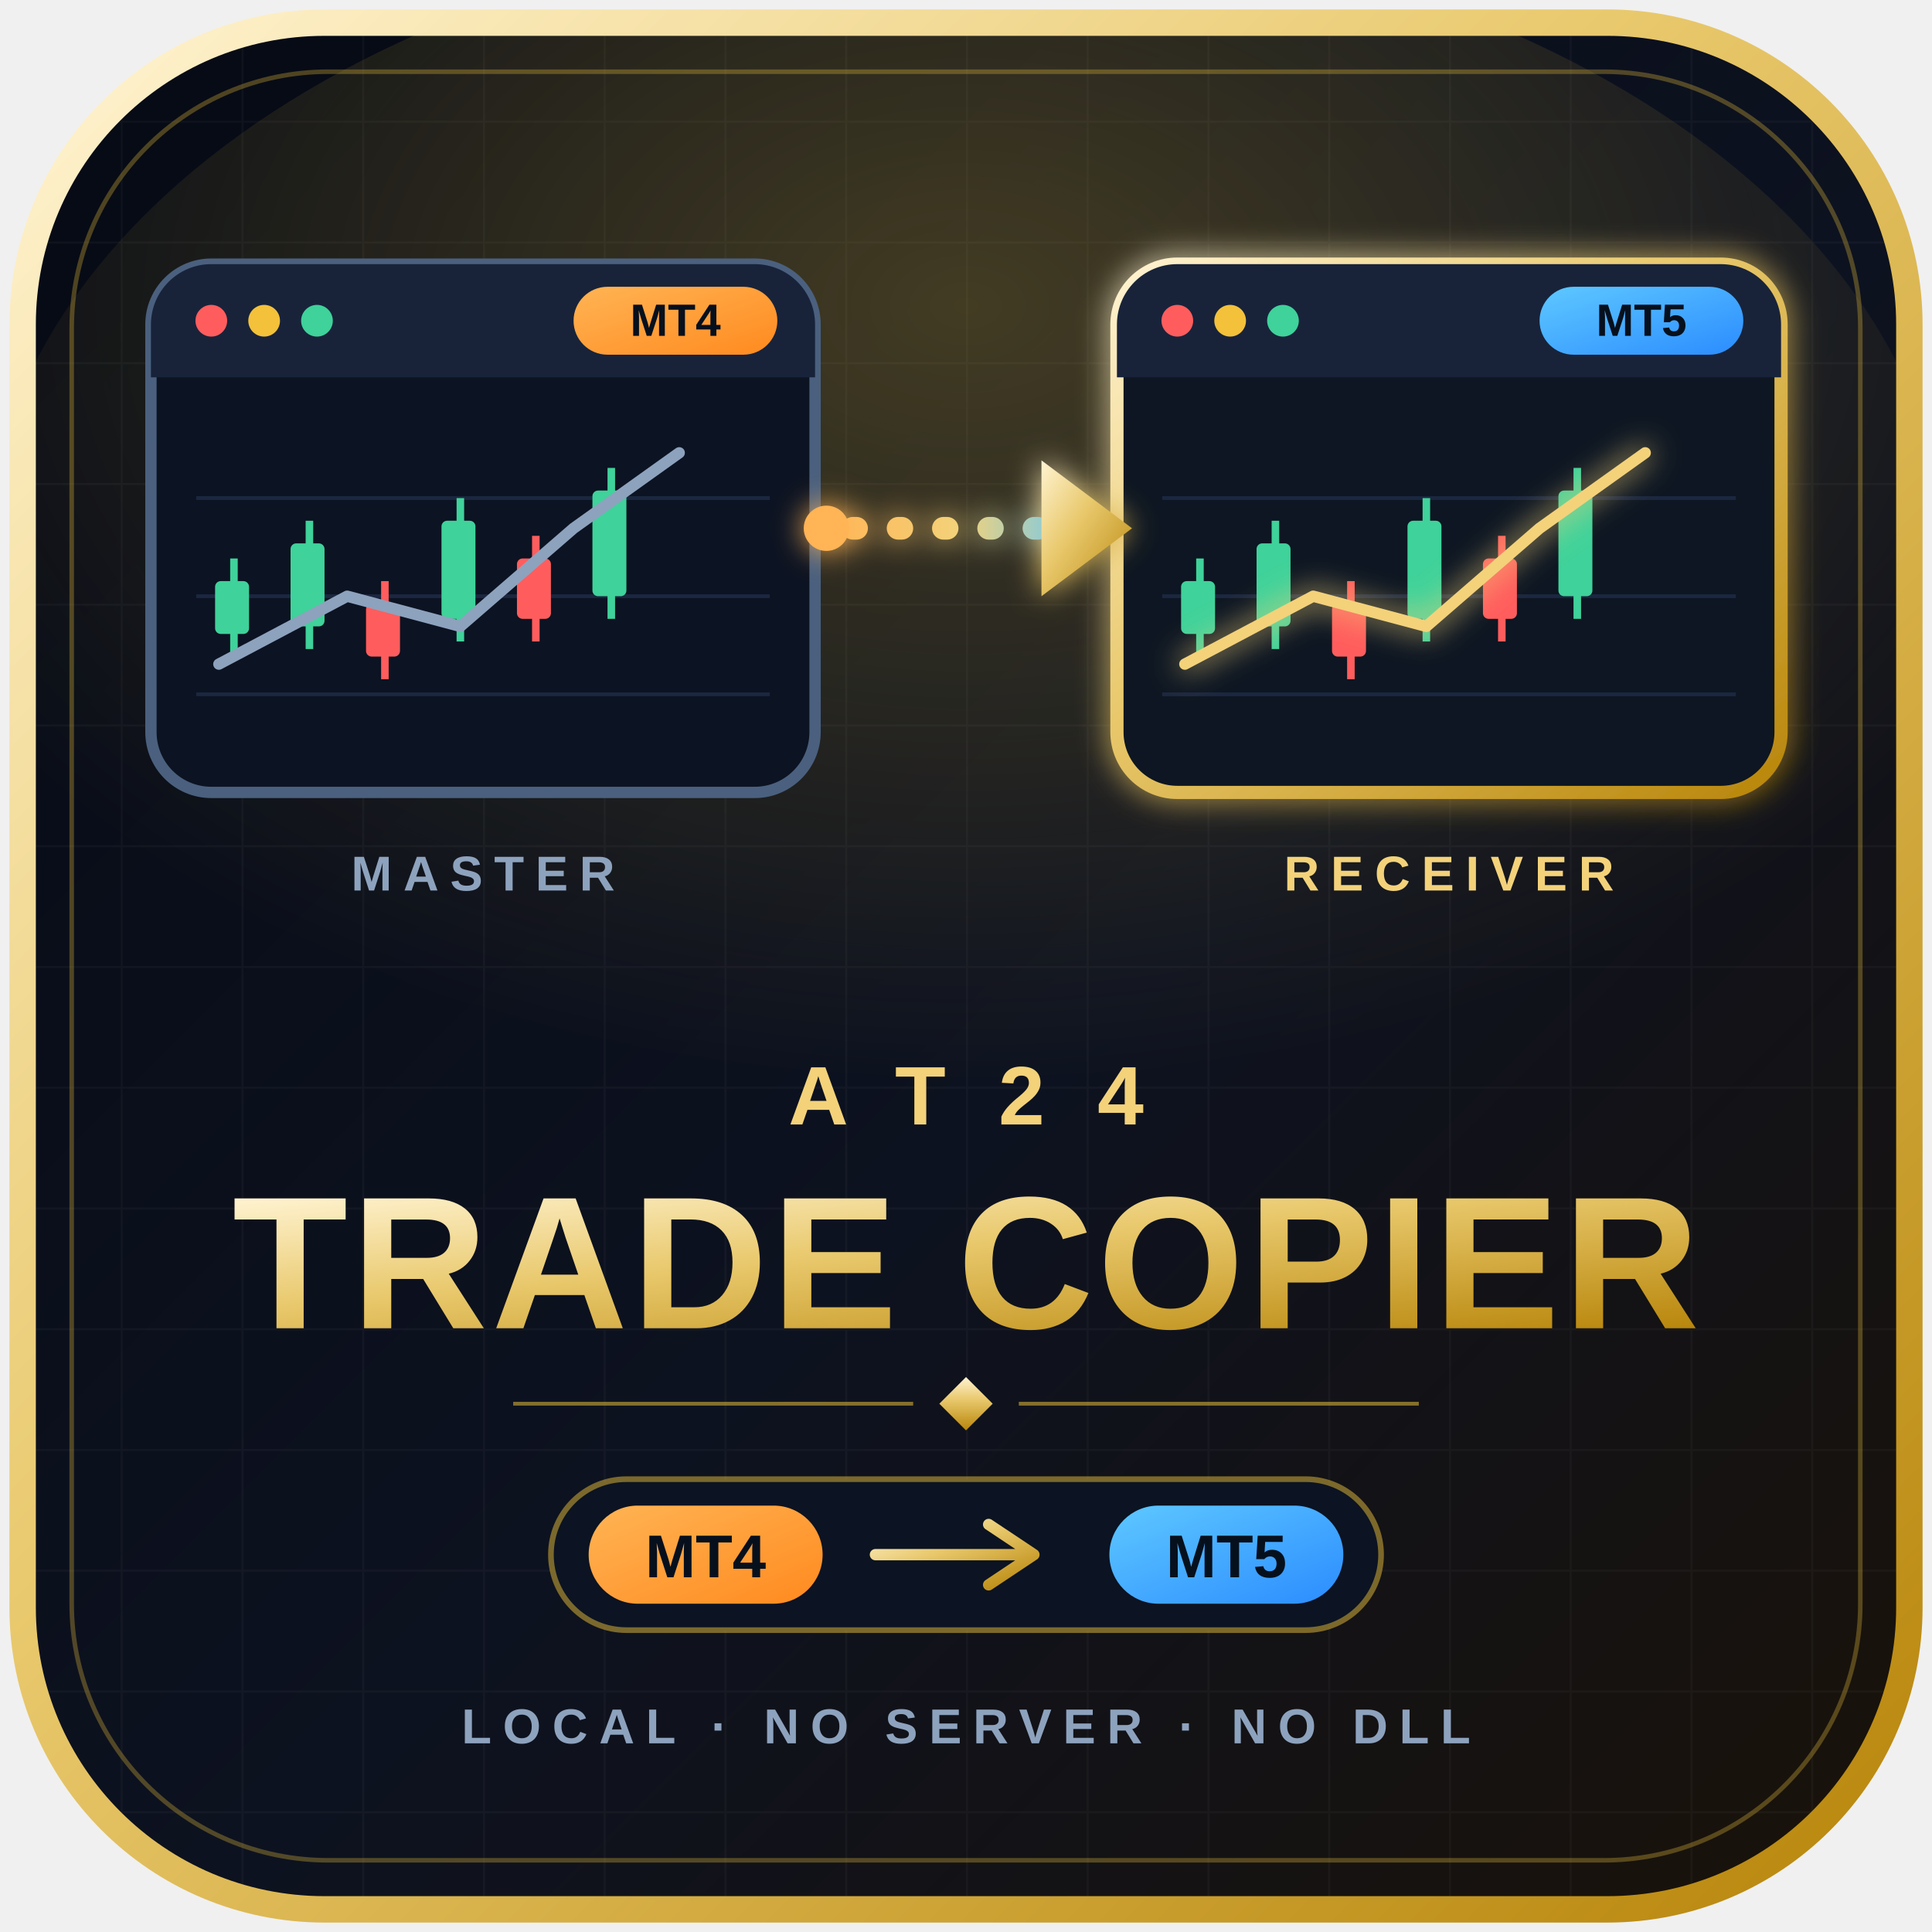
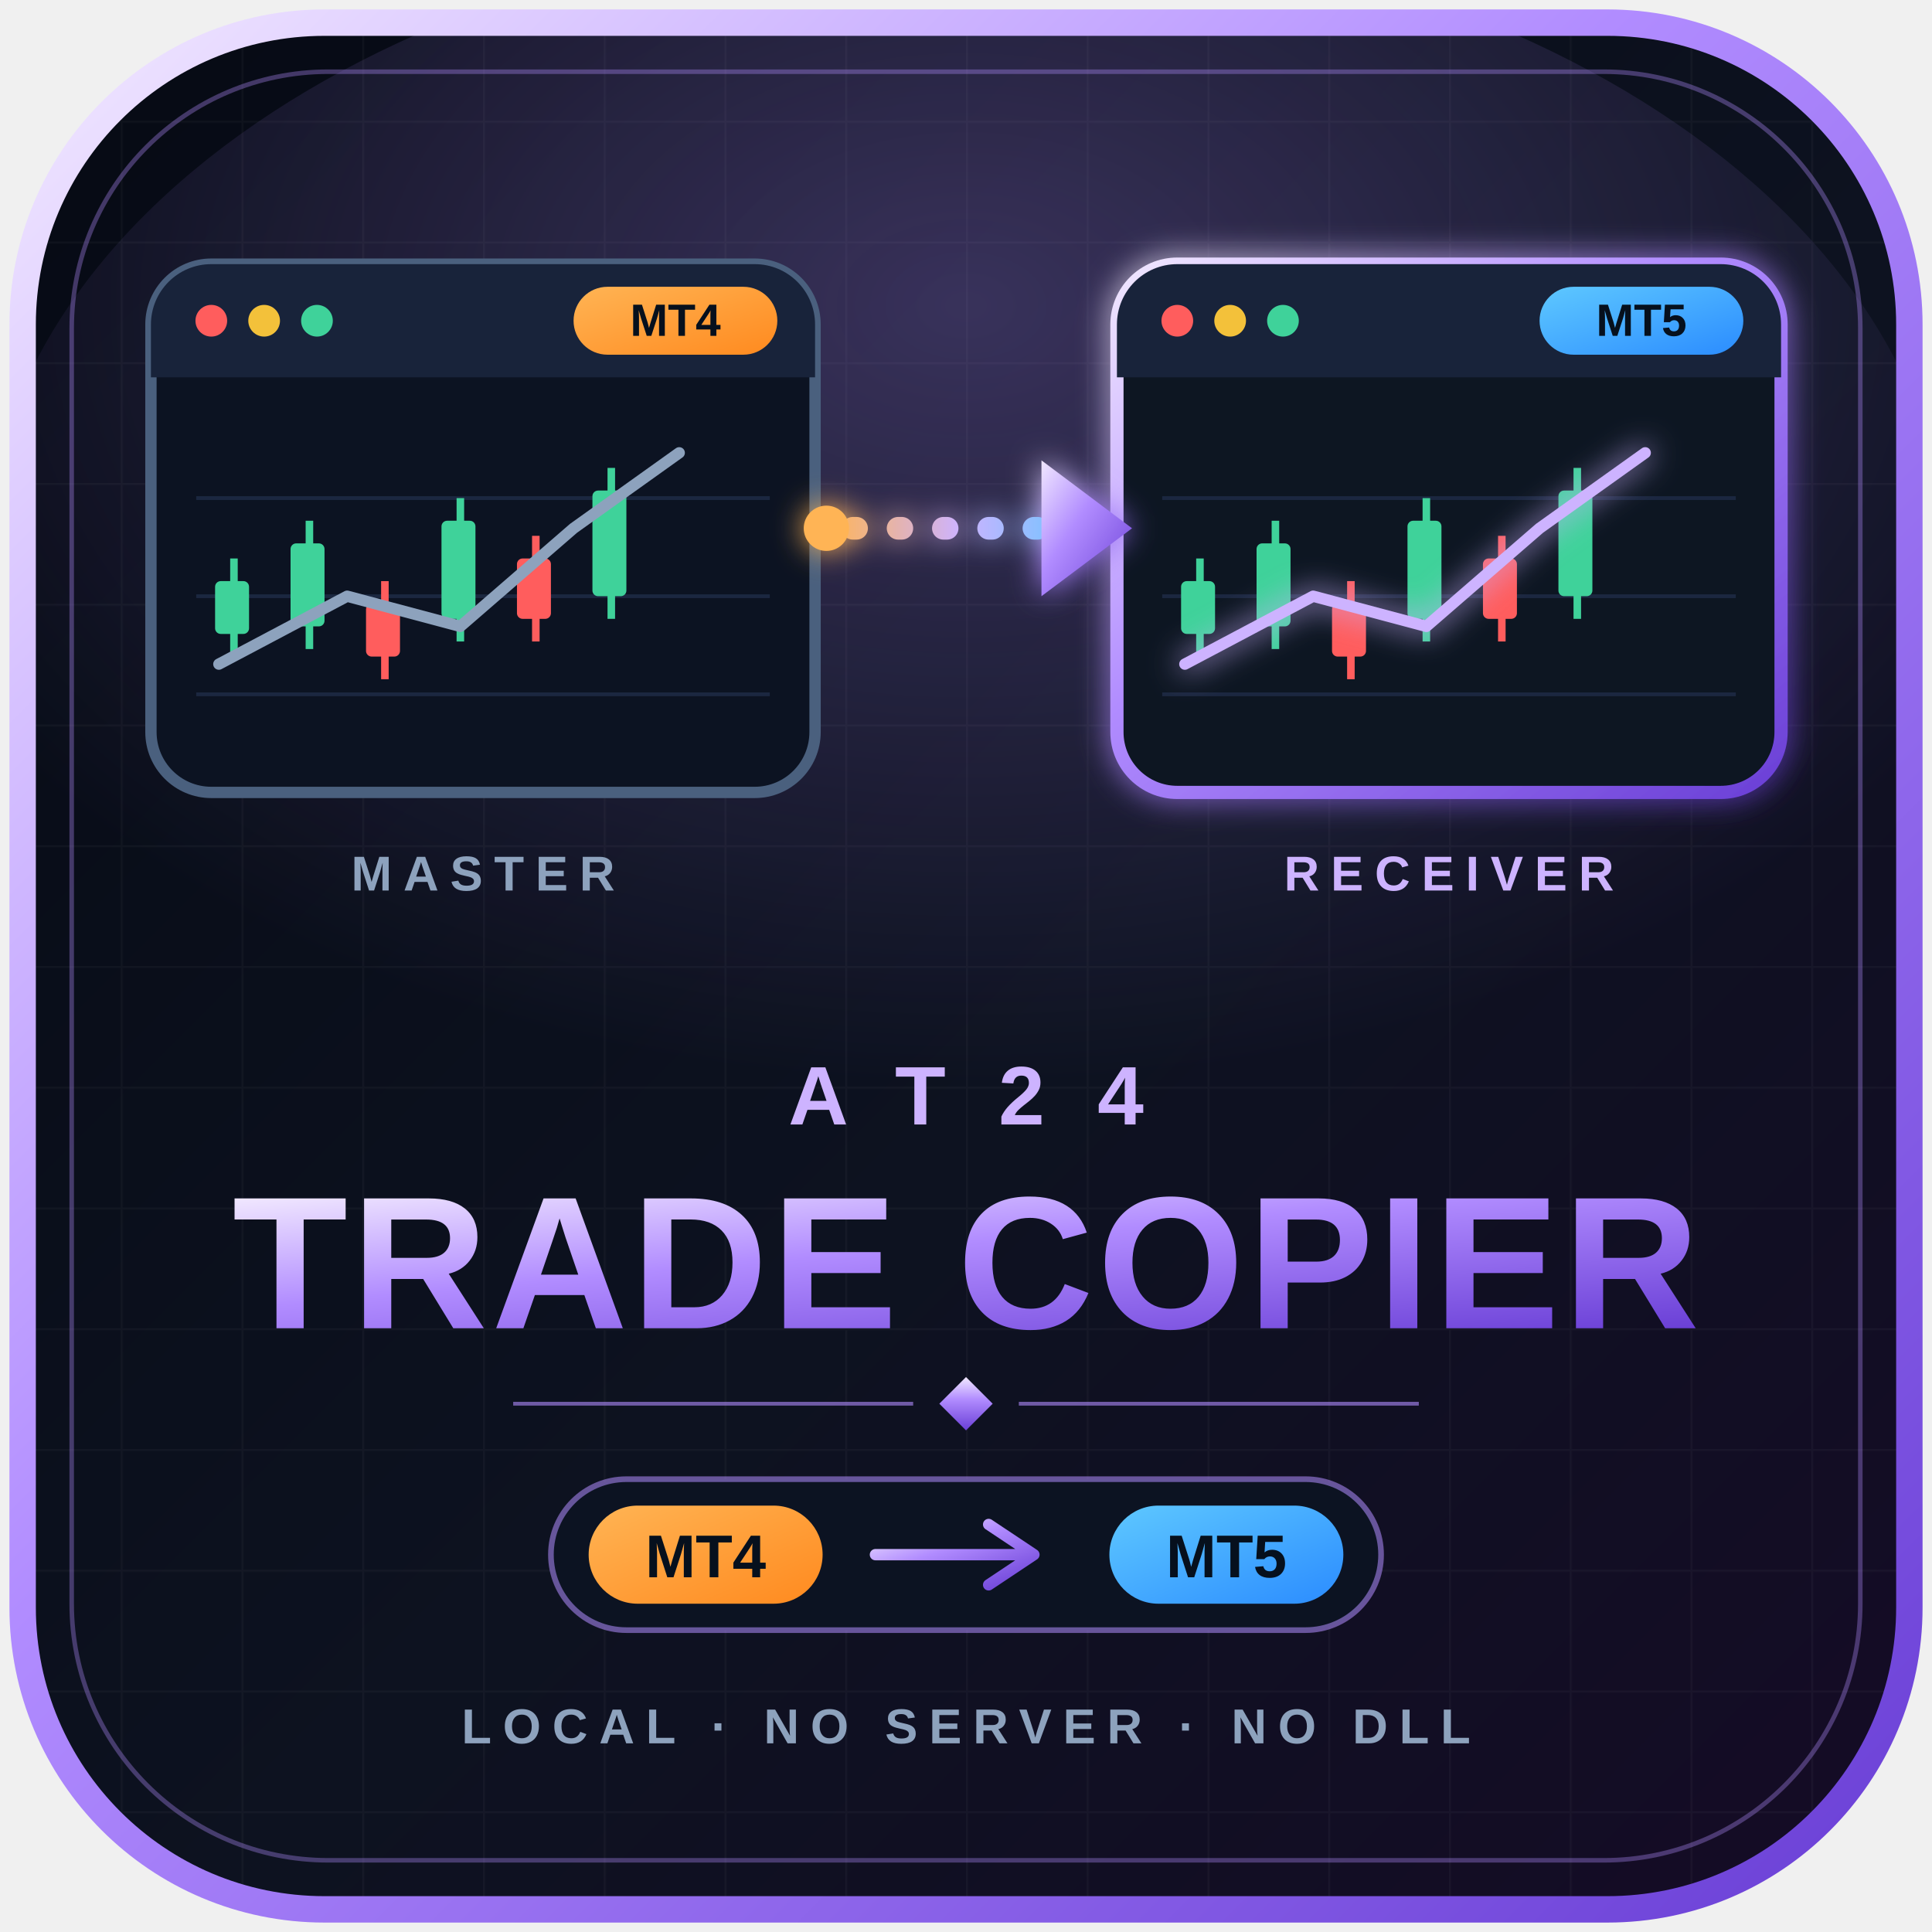
<svg xmlns="http://www.w3.org/2000/svg" viewBox="0 0 512 512">
  <defs>
    <linearGradient id="bg" x1="0%" y1="0%" x2="100%" y2="100%">
      <stop offset="0%" stop-color="#060a14" />
      <stop offset="55%" stop-color="#0d1220" />
-       <stop offset="100%" stop-color="#1a1209" />
+       <stop offset="100%" stop-color="#150b26" />
    </linearGradient>
    <linearGradient id="gold" x1="0%" y1="0%" x2="100%" y2="100%">
-       <stop offset="0%" stop-color="#fff3d1" />
-       <stop offset="42%" stop-color="#e9c96d" />
-       <stop offset="100%" stop-color="#b8860b" />
+       <stop offset="0%" stop-color="#f1e8ff" />
+       <stop offset="42%" stop-color="#b18cff" />
+       <stop offset="100%" stop-color="#6a3fd6" />
    </linearGradient>
    <linearGradient id="pMT4" x1="0%" y1="0%" x2="100%" y2="100%">
      <stop offset="0%" stop-color="#ffb454" />
      <stop offset="100%" stop-color="#ff8a1f" />
    </linearGradient>
    <linearGradient id="pMT5" x1="0%" y1="0%" x2="100%" y2="100%">
      <stop offset="0%" stop-color="#5ec8ff" />
      <stop offset="100%" stop-color="#2b8cff" />
    </linearGradient>
    <linearGradient id="link" gradientUnits="userSpaceOnUse" x1="219" y1="0" x2="290" y2="0">
      <stop offset="0%" stop-color="#ffb454" />
-       <stop offset="50%" stop-color="#f3d27a" />
+       <stop offset="50%" stop-color="#cdb3ff" />
      <stop offset="100%" stop-color="#5ec8ff" />
    </linearGradient>
    <radialGradient id="halo" cx="50%" cy="30%" r="60%">
-       <stop offset="0%" stop-color="#d4af37" stop-opacity="0.28" />
-       <stop offset="100%" stop-color="#d4af37" stop-opacity="0" />
+       <stop offset="0%" stop-color="#b18cff" stop-opacity="0.28" />
+       <stop offset="100%" stop-color="#b18cff" stop-opacity="0" />
    </radialGradient>
    <pattern id="grid" width="32" height="32" patternUnits="userSpaceOnUse">
      <path d="M32 0H0V32" fill="none" stroke="#ffffff" stroke-opacity="0.035" stroke-width="1" />
    </pattern>
    <filter id="glow" x="-40%" y="-40%" width="180%" height="180%">
      <feGaussianBlur stdDeviation="4" result="b" />
      <feMerge>
        <feMergeNode in="b" />
        <feMergeNode in="SourceGraphic" />
      </feMerge>
    </filter>
    <clipPath id="clip">
      <rect x="6" y="6" width="500" height="500" rx="80" />
    </clipPath>
  </defs>
  <rect x="6" y="6" width="500" height="500" rx="80" fill="url(#bg)" />
  <g clip-path="url(#clip)">
    <rect width="512" height="512" fill="url(#grid)" />
    <ellipse cx="256" cy="150" rx="260" ry="170" fill="url(#halo)" />
  </g>
  <rect x="6" y="6" width="500" height="500" rx="80" fill="none" stroke="url(#gold)" stroke-width="7" />
-   <rect x="19" y="19" width="474" height="474" rx="68" fill="none" stroke="#d4af37" stroke-opacity="0.35" stroke-width="1.2" />
+   <rect x="19" y="19" width="474" height="474" rx="68" fill="none" stroke="#b18cff" stroke-opacity="0.35" stroke-width="1.2" />
  <g>
    <rect x="40" y="70" width="176" height="140" rx="16" fill="#0c1322" stroke="#4a607e" stroke-width="3" />
    <path d="M40 100 V86 a16 16 0 0 1 16 -16 h144 a16 16 0 0 1 16 16 V100 Z" fill="#18233a" />
    <circle cx="56" cy="85" r="4.2" fill="#ff5d5d" />
    <circle cx="70" cy="85" r="4.2" fill="#f3c13a" />
    <circle cx="84" cy="85" r="4.2" fill="#3fd29a" />
    <rect x="152" y="76" width="54" height="18" rx="9" fill="url(#pMT4)" />
    <text x="179" y="89" text-anchor="middle" font-family="Arial, Helvetica, sans-serif" font-size="12" font-weight="800" fill="#06101d">MT4</text>
    <g stroke="#1b2740" stroke-width="1">
      <line x1="52" y1="132" x2="204" y2="132" />
      <line x1="52" y1="158" x2="204" y2="158" />
      <line x1="52" y1="184" x2="204" y2="184" />
    </g>
    <line x1="62" y1="148" x2="62" y2="174" stroke="#3fd29a" stroke-width="2" />
    <rect x="57" y="154" width="9" height="14" rx="1.5" fill="#3fd29a" />
    <line x1="82" y1="138" x2="82" y2="172" stroke="#3fd29a" stroke-width="2" />
    <rect x="77" y="144" width="9" height="22" rx="1.5" fill="#3fd29a" />
    <line x1="102" y1="154" x2="102" y2="180" stroke="#ff5d5d" stroke-width="2" />
    <rect x="97" y="160" width="9" height="14" rx="1.5" fill="#ff5d5d" />
    <line x1="122" y1="132" x2="122" y2="170" stroke="#3fd29a" stroke-width="2" />
    <rect x="117" y="138" width="9" height="26" rx="1.5" fill="#3fd29a" />
    <line x1="142" y1="142" x2="142" y2="170" stroke="#ff5d5d" stroke-width="2" />
    <rect x="137" y="148" width="9" height="16" rx="1.5" fill="#ff5d5d" />
    <line x1="162" y1="124" x2="162" y2="164" stroke="#3fd29a" stroke-width="2" />
    <rect x="157" y="130" width="9" height="28" rx="1.5" fill="#3fd29a" />
    <polyline points="58,176 92,158 122,166 152,140 180,120" fill="none" stroke="#8da2bd" stroke-width="3" stroke-linecap="round" stroke-linejoin="round" />
  </g>
  <text x="128" y="236" text-anchor="middle" font-family="Arial, Helvetica, sans-serif" font-size="13" font-weight="700" letter-spacing="3" fill="#8da2bd">MASTER</text>
  <g>
    <rect x="296" y="70" width="176" height="140" rx="16" fill="#0c1322" stroke="url(#gold)" stroke-width="3.5" filter="url(#glow)" />
    <path d="M296 100 V86 a16 16 0 0 1 16 -16 h144 a16 16 0 0 1 16 16 V100 Z" fill="#18233a" />
    <circle cx="312" cy="85" r="4.2" fill="#ff5d5d" />
    <circle cx="326" cy="85" r="4.2" fill="#f3c13a" />
    <circle cx="340" cy="85" r="4.2" fill="#3fd29a" />
    <rect x="408" y="76" width="54" height="18" rx="9" fill="url(#pMT5)" />
    <text x="435" y="89" text-anchor="middle" font-family="Arial, Helvetica, sans-serif" font-size="12" font-weight="800" fill="#06101d">MT5</text>
    <g stroke="#1b2740" stroke-width="1">
      <line x1="308" y1="132" x2="460" y2="132" />
      <line x1="308" y1="158" x2="460" y2="158" />
      <line x1="308" y1="184" x2="460" y2="184" />
    </g>
    <line x1="318" y1="148" x2="318" y2="174" stroke="#3fd29a" stroke-width="2" />
    <rect x="313" y="154" width="9" height="14" rx="1.5" fill="#3fd29a" />
    <line x1="338" y1="138" x2="338" y2="172" stroke="#3fd29a" stroke-width="2" />
    <rect x="333" y="144" width="9" height="22" rx="1.5" fill="#3fd29a" />
    <line x1="358" y1="154" x2="358" y2="180" stroke="#ff5d5d" stroke-width="2" />
    <rect x="353" y="160" width="9" height="14" rx="1.5" fill="#ff5d5d" />
    <line x1="378" y1="132" x2="378" y2="170" stroke="#3fd29a" stroke-width="2" />
    <rect x="373" y="138" width="9" height="26" rx="1.5" fill="#3fd29a" />
    <line x1="398" y1="142" x2="398" y2="170" stroke="#ff5d5d" stroke-width="2" />
    <rect x="393" y="148" width="9" height="16" rx="1.5" fill="#ff5d5d" />
    <line x1="418" y1="124" x2="418" y2="164" stroke="#3fd29a" stroke-width="2" />
    <rect x="413" y="130" width="9" height="28" rx="1.5" fill="#3fd29a" />
-     <polyline points="314,176 348,158 378,166 408,140 436,120" fill="none" stroke="#f3d27a" stroke-width="3" stroke-linecap="round" stroke-linejoin="round" filter="url(#glow)" />
+     <polyline points="314,176 348,158 378,166 408,140 436,120" fill="none" stroke="#cdb3ff" stroke-width="3" stroke-linecap="round" stroke-linejoin="round" filter="url(#glow)" />
  </g>
-   <text x="384" y="236" text-anchor="middle" font-family="Arial, Helvetica, sans-serif" font-size="13" font-weight="700" letter-spacing="3" fill="#f3d27a">RECEIVER</text>
+   <text x="384" y="236" text-anchor="middle" font-family="Arial, Helvetica, sans-serif" font-size="13" font-weight="700" letter-spacing="3" fill="#cdb3ff">RECEIVER</text>
  <g filter="url(#glow)">
    <line x1="226" y1="140" x2="286" y2="140" stroke="url(#link)" stroke-width="6" stroke-linecap="round" stroke-dasharray="1 11" />
    <circle cx="219" cy="140" r="6" fill="#ffb454" />
    <path d="M276 122 L300 140 L276 158 Z" fill="url(#gold)" />
  </g>
-   <text x="256" y="298" text-anchor="middle" font-family="Arial, Helvetica, sans-serif" font-size="22" font-weight="700" letter-spacing="14" fill="#f3d27a">AT24</text>
+   <text x="256" y="298" text-anchor="middle" font-family="Arial, Helvetica, sans-serif" font-size="22" font-weight="700" letter-spacing="14" fill="#cdb3ff">AT24</text>
  <text x="256" y="352" text-anchor="middle" font-family="Arial, Helvetica, sans-serif" font-size="50" font-weight="900" fill="url(#gold)" letter-spacing="1">TRADE COPIER</text>
  <g transform="translate(256 372)">
-     <line x1="-120" y1="0" x2="-14" y2="0" stroke="#d4af37" stroke-opacity="0.6" />
-     <line x1="14" y1="0" x2="120" y2="0" stroke="#d4af37" stroke-opacity="0.6" />
+     <line x1="-120" y1="0" x2="-14" y2="0" stroke="#b18cff" stroke-opacity="0.6" />
+     <line x1="14" y1="0" x2="120" y2="0" stroke="#b18cff" stroke-opacity="0.6" />
    <rect x="-5" y="-5" width="10" height="10" transform="rotate(45)" fill="url(#gold)" />
  </g>
-   <rect x="146" y="392" width="220" height="40" rx="20" fill="#0c1322" stroke="#d4af37" stroke-opacity="0.55" stroke-width="1.5" />
+   <rect x="146" y="392" width="220" height="40" rx="20" fill="#0c1322" stroke="#b18cff" stroke-opacity="0.55" stroke-width="1.5" />
  <rect x="156" y="399" width="62" height="26" rx="13" fill="url(#pMT4)" />
  <text x="187" y="418" text-anchor="middle" font-family="Arial, Helvetica, sans-serif" font-size="16" font-weight="800" fill="#06101d">MT4</text>
  <path d="M232 412 H272 M262 404 L274 412 L262 420" fill="none" stroke="url(#gold)" stroke-width="3" stroke-linecap="round" stroke-linejoin="round" />
  <rect x="294" y="399" width="62" height="26" rx="13" fill="url(#pMT5)" />
  <text x="325" y="418" text-anchor="middle" font-family="Arial, Helvetica, sans-serif" font-size="16" font-weight="800" fill="#06101d">MT5</text>
  <text x="256" y="462" text-anchor="middle" font-family="Arial, Helvetica, sans-serif" font-size="13" font-weight="600" letter-spacing="3" fill="#8da2bd">LOCAL  ·  NO SERVER  ·  NO DLL</text>
</svg>
